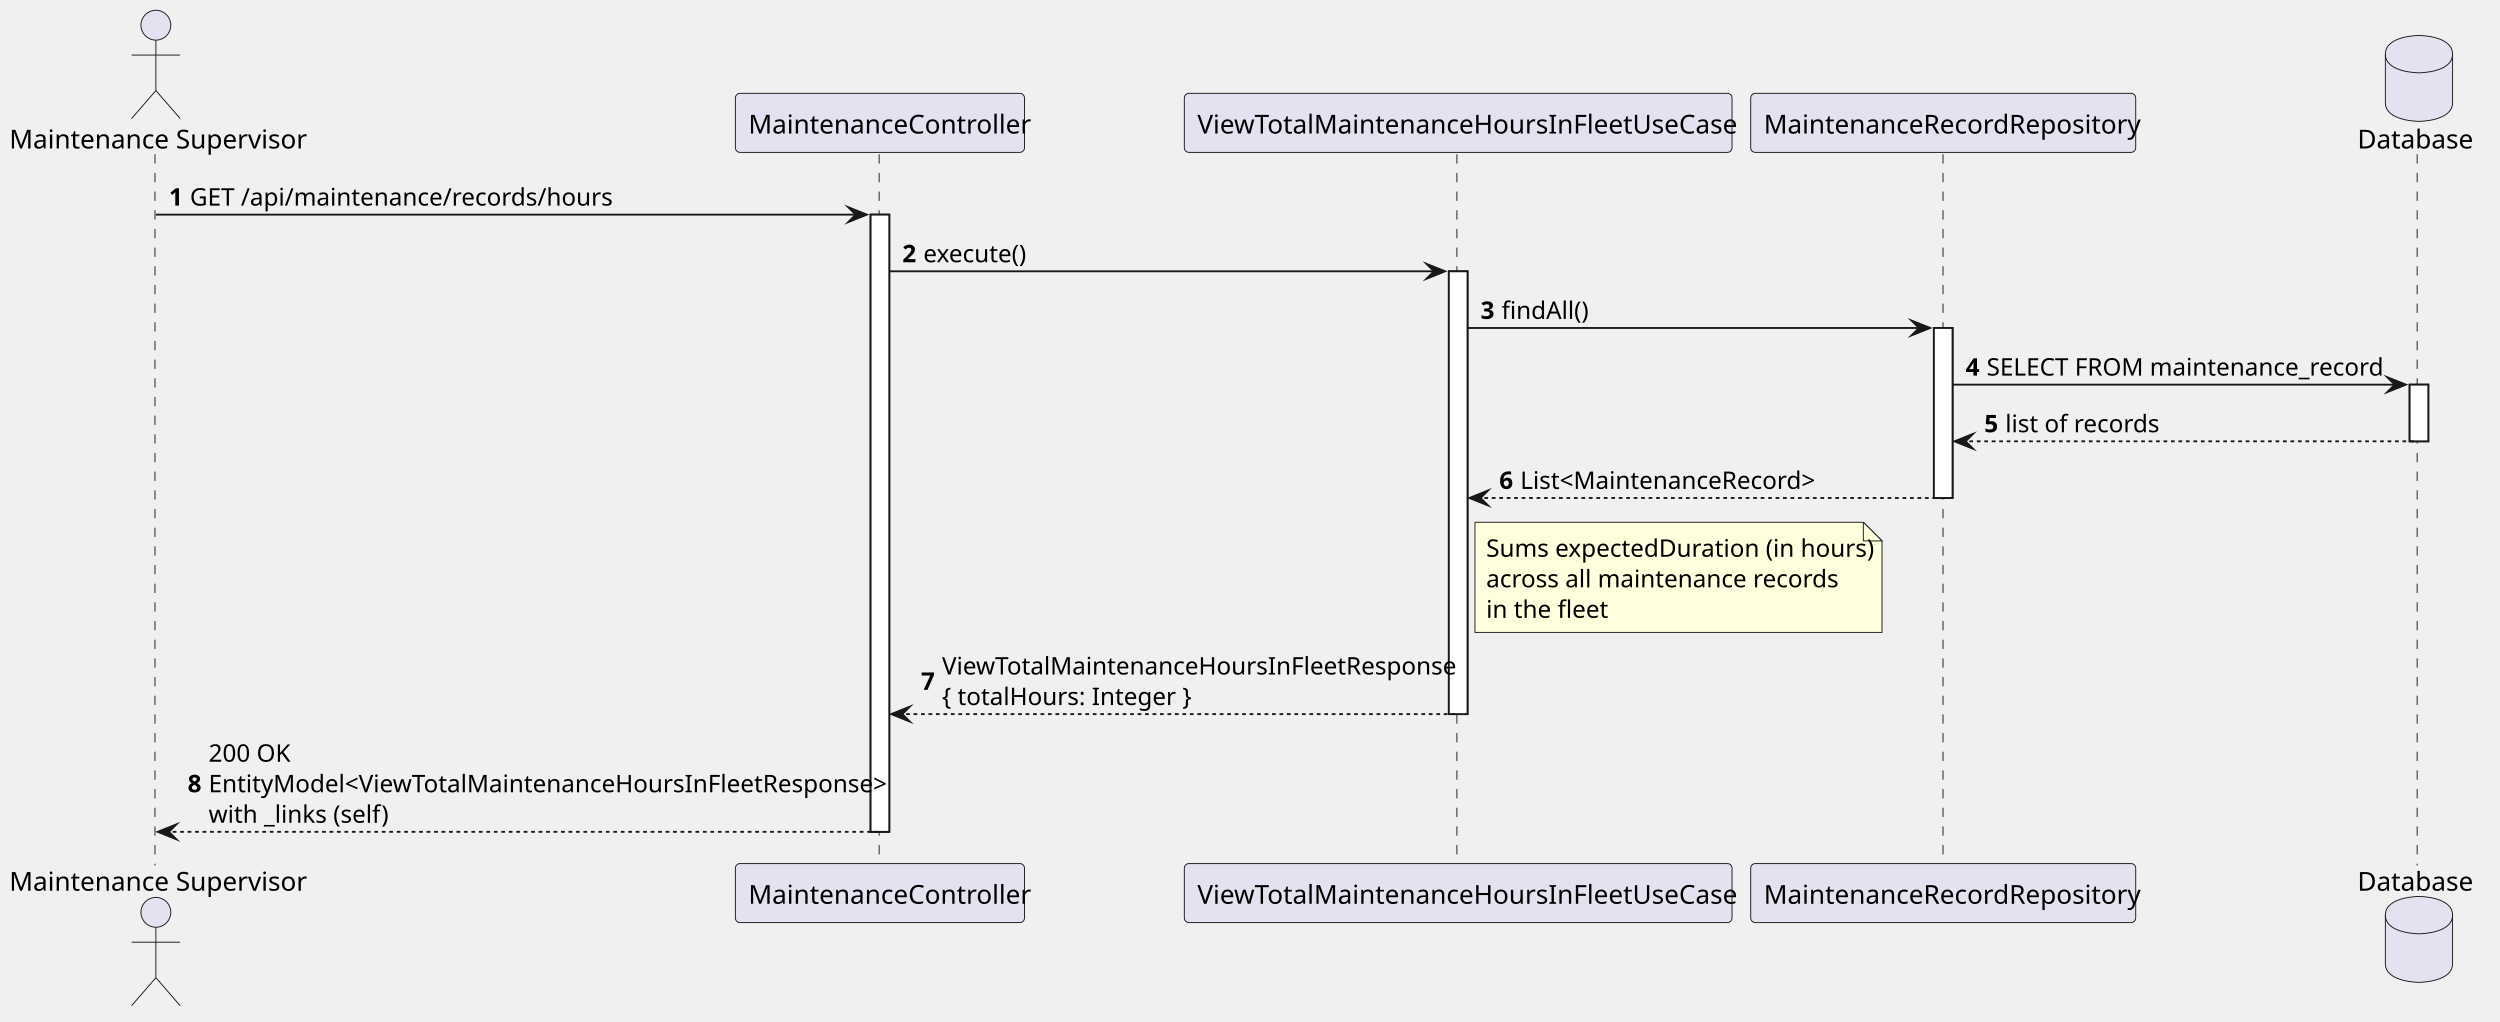
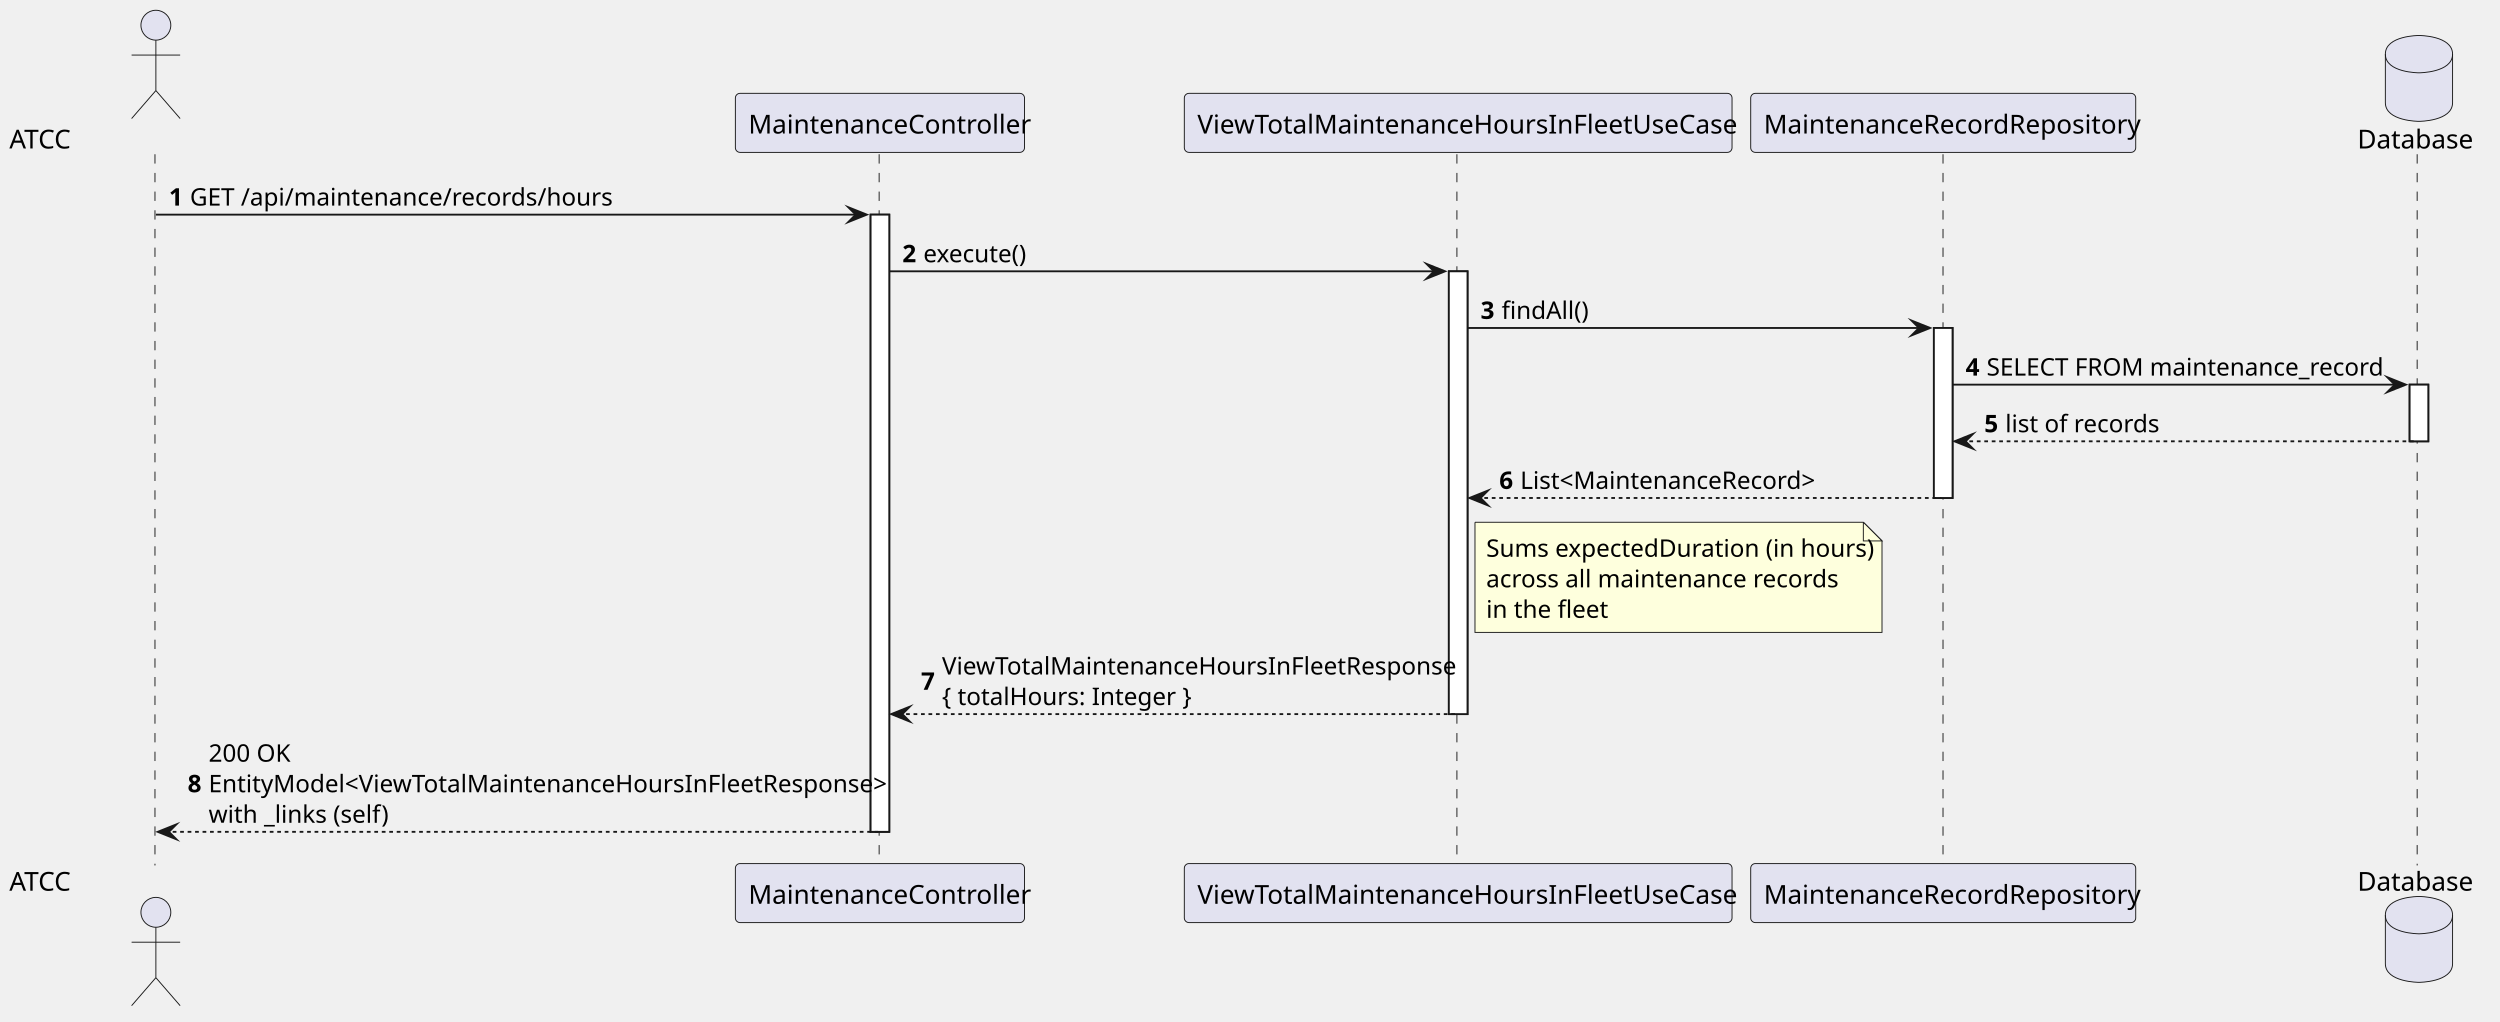
<svg xmlns="http://www.w3.org/2000/svg" contentStyleType="text/css" data-diagram-type="SEQUENCE" height="547px" preserveAspectRatio="none" style="width:1339px;height:547px;background:#FFFFFF;" version="1.1" viewBox="0 0 1339 547" width="1339px" zoomAndPan="magnify">
  <defs />
  <g>
    <g>
      <rect fill="#FFFFFF" height="330.57" style="stroke:#181818;stroke-width:1;" width="10" x="466.294" y="114.961" />
    </g>
    <g>
      <rect fill="#FFFFFF" height="237.164" style="stroke:#181818;stroke-width:1;" width="10" x="776" y="145.312" />
    </g>
    <g>
      <rect fill="#FFFFFF" height="91.055" style="stroke:#181818;stroke-width:1;" width="10" x="1035.785" y="175.664" />
    </g>
    <g>
      <rect fill="#FFFFFF" height="30.352" style="stroke:#181818;stroke-width:1;" width="10" x="1290.597" y="206.016" />
    </g>
    <g class="participant-lifeline" data-entity-uid="part1" data-qualified-name="MS" data-source-line="2" id="part1-lifeline">
      <g>
        <rect fill="#000000" fill-opacity="0" height="380.922" width="8" x="79.486" y="82.609" />
        <line style="stroke:#181818;stroke-width:0.5;stroke-dasharray:5,5;" x1="83" x2="83" y1="82.609" y2="463.531" />
      </g>
    </g>
    <g class="participant-lifeline" data-entity-uid="part2" data-qualified-name="Ctrl" data-source-line="3" id="part2-lifeline">
      <g>
        <rect fill="#000000" fill-opacity="0" height="380.922" width="8" x="467.294" y="82.609" />
        <line style="stroke:#181818;stroke-width:0.5;stroke-dasharray:5,5;" x1="470.867" x2="470.867" y1="82.609" y2="463.531" />
      </g>
    </g>
    <g class="participant-lifeline" data-entity-uid="part3" data-qualified-name="UC" data-source-line="4" id="part3-lifeline">
      <g>
        <rect fill="#000000" fill-opacity="0" height="380.922" width="8" x="777" y="82.609" />
        <line style="stroke:#181818;stroke-width:0.5;stroke-dasharray:5,5;" x1="780.321" x2="780.321" y1="82.609" y2="463.531" />
      </g>
    </g>
    <g class="participant-lifeline" data-entity-uid="part4" data-qualified-name="Repo" data-source-line="5" id="part4-lifeline">
      <g>
        <rect fill="#000000" fill-opacity="0" height="380.922" width="8" x="1036.785" y="82.609" />
        <line style="stroke:#181818;stroke-width:0.5;stroke-dasharray:5,5;" x1="1040.678" x2="1040.678" y1="82.609" y2="463.531" />
      </g>
    </g>
    <g class="participant-lifeline" data-entity-uid="part5" data-qualified-name="DB" data-source-line="6" id="part5-lifeline">
      <g>
        <rect fill="#000000" fill-opacity="0" height="380.922" width="8" x="1291.597" y="82.609" />
        <line style="stroke:#181818;stroke-width:0.5;stroke-dasharray:5,5;" x1="1294.632" x2="1294.632" y1="82.609" y2="463.531" />
      </g>
    </g>
    <g class="participant participant-head" data-entity-uid="part1" data-qualified-name="MS" data-source-line="2" id="part1-head">
-       <text fill="#000000" font-family="sans-serif" font-size="14" lengthAdjust="spacing" textLength="150.972" x="5" y="79.533">Maintenance Supervisor</text>
+       <text fill="#000000" font-family="sans-serif" font-size="14" lengthAdjust="spacing" textLength="150.972" x="5" y="79.533">ATCC</text>
      <ellipse cx="83.486" cy="13.5" fill="#E2E2F0" rx="8" ry="8" style="stroke:#181818;stroke-width:0.5;" />
      <path d="M83.486,21.5 L83.486,48.5 M70.486,29.5 L96.486,29.5 M83.486,48.5 L70.486,63.5 M83.486,48.5 L96.486,63.5" fill="none" style="stroke:#181818;stroke-width:0.5;" />
    </g>
    <g class="participant participant-tail" data-entity-uid="part1" data-qualified-name="MS" data-source-line="2" id="part1-tail">
-       <text fill="#000000" font-family="sans-serif" font-size="14" lengthAdjust="spacing" textLength="150.972" x="5" y="477.065">Maintenance Supervisor</text>
+       <text fill="#000000" font-family="sans-serif" font-size="14" lengthAdjust="spacing" textLength="150.972" x="5" y="477.065">ATCC</text>
      <ellipse cx="83.486" cy="488.641" fill="#E2E2F0" rx="8" ry="8" style="stroke:#181818;stroke-width:0.5;" />
      <path d="M83.486,496.641 L83.486,523.641 M70.486,504.641 L96.486,504.641 M83.486,523.641 L70.486,538.641 M83.486,523.641 L96.486,538.641" fill="none" style="stroke:#181818;stroke-width:0.5;" />
    </g>
    <g class="participant participant-head" data-entity-uid="part2" data-qualified-name="Ctrl" data-source-line="3" id="part2-head">
      <rect fill="#E2E2F0" height="31.609" rx="2.5" ry="2.5" style="stroke:#181818;stroke-width:0.5;" width="154.855" x="393.867" y="50" />
      <text fill="#000000" font-family="sans-serif" font-size="14" lengthAdjust="spacing" textLength="140.855" x="400.867" y="71.533">MaintenanceController</text>
    </g>
    <g class="participant participant-tail" data-entity-uid="part2" data-qualified-name="Ctrl" data-source-line="3" id="part2-tail">
      <rect fill="#E2E2F0" height="31.609" rx="2.5" ry="2.5" style="stroke:#181818;stroke-width:0.5;" width="154.855" x="393.867" y="462.531" />
      <text fill="#000000" font-family="sans-serif" font-size="14" lengthAdjust="spacing" textLength="140.855" x="400.867" y="484.065">MaintenanceController</text>
    </g>
    <g class="participant participant-head" data-entity-uid="part3" data-qualified-name="UC" data-source-line="4" id="part3-head">
      <rect fill="#E2E2F0" height="31.609" rx="2.5" ry="2.5" style="stroke:#181818;stroke-width:0.5;" width="293.357" x="634.321" y="50" />
      <text fill="#000000" font-family="sans-serif" font-size="14" lengthAdjust="spacing" textLength="279.357" x="641.321" y="71.533">ViewTotalMaintenanceHoursInFleetUseCase</text>
    </g>
    <g class="participant participant-tail" data-entity-uid="part3" data-qualified-name="UC" data-source-line="4" id="part3-tail">
      <rect fill="#E2E2F0" height="31.609" rx="2.5" ry="2.5" style="stroke:#181818;stroke-width:0.5;" width="293.357" x="634.321" y="462.531" />
      <text fill="#000000" font-family="sans-serif" font-size="14" lengthAdjust="spacing" textLength="279.357" x="641.321" y="484.065">ViewTotalMaintenanceHoursInFleetUseCase</text>
    </g>
    <g class="participant participant-head" data-entity-uid="part4" data-qualified-name="Repo" data-source-line="5" id="part4-head">
      <rect fill="#E2E2F0" height="31.609" rx="2.5" ry="2.5" style="stroke:#181818;stroke-width:0.5;" width="206.213" x="937.678" y="50" />
      <text fill="#000000" font-family="sans-serif" font-size="14" lengthAdjust="spacing" textLength="192.213" x="944.678" y="71.533">MaintenanceRecordRepository</text>
    </g>
    <g class="participant participant-tail" data-entity-uid="part4" data-qualified-name="Repo" data-source-line="5" id="part4-tail">
      <rect fill="#E2E2F0" height="31.609" rx="2.5" ry="2.5" style="stroke:#181818;stroke-width:0.5;" width="206.213" x="937.678" y="462.531" />
      <text fill="#000000" font-family="sans-serif" font-size="14" lengthAdjust="spacing" textLength="192.213" x="944.678" y="484.065">MaintenanceRecordRepository</text>
    </g>
    <g class="participant participant-head" data-entity-uid="part5" data-qualified-name="DB" data-source-line="6" id="part5-head">
      <text fill="#000000" font-family="sans-serif" font-size="14" lengthAdjust="spacing" textLength="59.931" x="1262.632" y="79.533">Database</text>
      <path d="M1277.597,29 C1277.597,19 1295.597,19 1295.597,19 C1295.597,19 1313.597,19 1313.597,29 L1313.597,55 C1313.597,65 1295.597,65 1295.597,65 C1295.597,65 1277.597,65 1277.597,55 L1277.597,29" fill="#E2E2F0" style="stroke:#181818;stroke-width:0.5;" />
      <path d="M1277.597,29 C1277.597,39 1295.597,39 1295.597,39 C1295.597,39 1313.597,39 1313.597,29" fill="none" style="stroke:#181818;stroke-width:0.5;" />
    </g>
    <g class="participant participant-tail" data-entity-uid="part5" data-qualified-name="DB" data-source-line="6" id="part5-tail">
      <text fill="#000000" font-family="sans-serif" font-size="14" lengthAdjust="spacing" textLength="59.931" x="1262.632" y="477.065">Database</text>
      <path d="M1277.597,490.141 C1277.597,480.141 1295.597,480.141 1295.597,480.141 C1295.597,480.141 1313.597,480.141 1313.597,490.141 L1313.597,516.141 C1313.597,526.141 1295.597,526.141 1295.597,526.141 C1295.597,526.141 1277.597,526.141 1277.597,516.141 L1277.597,490.141" fill="#E2E2F0" style="stroke:#181818;stroke-width:0.5;" />
      <path d="M1277.597,490.141 C1277.597,500.141 1295.597,500.141 1295.597,500.141 C1295.597,500.141 1313.597,500.141 1313.597,490.141" fill="none" style="stroke:#181818;stroke-width:0.5;" />
    </g>
    <g>
      <rect fill="#FFFFFF" height="330.57" style="stroke:#181818;stroke-width:1;" width="10" x="466.294" y="114.961" />
    </g>
    <g>
      <rect fill="#FFFFFF" height="237.164" style="stroke:#181818;stroke-width:1;" width="10" x="776" y="145.312" />
    </g>
    <g>
      <rect fill="#FFFFFF" height="91.055" style="stroke:#181818;stroke-width:1;" width="10" x="1035.785" y="175.664" />
    </g>
    <g>
      <rect fill="#FFFFFF" height="30.352" style="stroke:#181818;stroke-width:1;" width="10" x="1290.597" y="206.016" />
    </g>
    <g class="message" data-entity-1="part1" data-entity-2="part2" data-source-line="8" id="msg1">
      <polygon fill="#181818" points="454.294,110.961,464.294,114.961,454.294,118.961,458.294,114.961" style="stroke:#181818;stroke-width:1;stroke-linejoin:miter;stroke-miterlimit:10;" />
      <line style="stroke:#181818;stroke-width:1;" x1="83.486" x2="460.294" y1="114.961" y2="114.961" />
      <text fill="#000000" font-family="sans-serif" font-size="13" font-weight="700" lengthAdjust="spacing" textLength="7.23" x="90.486" y="110.105">1</text>
      <text fill="#000000" font-family="sans-serif" font-size="13" lengthAdjust="spacing" textLength="212.437" x="101.716" y="110.105">GET /api/maintenance/records/hours</text>
    </g>
    <g class="message" data-entity-1="part2" data-entity-2="part3" data-source-line="11" id="msg2">
      <polygon fill="#181818" points="764,141.312,774,145.312,764,149.312,768,145.312" style="stroke:#181818;stroke-width:1;stroke-linejoin:miter;stroke-miterlimit:10;" />
      <line style="stroke:#181818;stroke-width:1;" x1="476.294" x2="770" y1="145.312" y2="145.312" />
      <text fill="#000000" font-family="sans-serif" font-size="13" font-weight="700" lengthAdjust="spacing" textLength="7.23" x="483.294" y="140.456">2</text>
      <text fill="#000000" font-family="sans-serif" font-size="13" lengthAdjust="spacing" textLength="54.19" x="494.524" y="140.456">execute()</text>
    </g>
    <g class="message" data-entity-1="part3" data-entity-2="part4" data-source-line="14" id="msg3">
      <polygon fill="#181818" points="1023.785,171.664,1033.785,175.664,1023.785,179.664,1027.785,175.664" style="stroke:#181818;stroke-width:1;stroke-linejoin:miter;stroke-miterlimit:10;" />
      <line style="stroke:#181818;stroke-width:1;" x1="786" x2="1029.785" y1="175.664" y2="175.664" />
      <text fill="#000000" font-family="sans-serif" font-size="13" font-weight="700" lengthAdjust="spacing" textLength="7.23" x="793" y="170.808">3</text>
      <text fill="#000000" font-family="sans-serif" font-size="13" lengthAdjust="spacing" textLength="44.065" x="804.23" y="170.808">findAll()</text>
    </g>
    <g class="message" data-entity-1="part4" data-entity-2="part5" data-source-line="16" id="msg4">
      <polygon fill="#181818" points="1278.597,202.016,1288.597,206.016,1278.597,210.016,1282.597,206.016" style="stroke:#181818;stroke-width:1;stroke-linejoin:miter;stroke-miterlimit:10;" />
      <line style="stroke:#181818;stroke-width:1;" x1="1045.785" x2="1284.597" y1="206.016" y2="206.016" />
      <text fill="#000000" font-family="sans-serif" font-size="13" font-weight="700" lengthAdjust="spacing" textLength="7.23" x="1052.785" y="201.159">4</text>
      <text fill="#000000" font-family="sans-serif" font-size="13" lengthAdjust="spacing" textLength="214.583" x="1064.015" y="201.159">SELECT FROM maintenance_record</text>
    </g>
    <g class="message" data-entity-1="part5" data-entity-2="part4" data-source-line="18" id="msg5">
      <polygon fill="#181818" points="1056.785,232.367,1046.785,236.367,1056.785,240.367,1052.785,236.367" style="stroke:#181818;stroke-width:1;stroke-linejoin:miter;stroke-miterlimit:10;" />
      <line style="stroke:#181818;stroke-width:1;stroke-dasharray:2,2;" x1="1050.785" x2="1294.597" y1="236.367" y2="236.367" />
      <text fill="#000000" font-family="sans-serif" font-size="13" font-weight="700" lengthAdjust="spacing" textLength="7.23" x="1062.785" y="231.511">5</text>
      <text fill="#000000" font-family="sans-serif" font-size="13" lengthAdjust="spacing" textLength="77.302" x="1074.015" y="231.511">list of records</text>
    </g>
    <g class="message" data-entity-1="part4" data-entity-2="part3" data-source-line="20" id="msg6">
      <polygon fill="#181818" points="797,262.719,787,266.719,797,270.719,793,266.719" style="stroke:#181818;stroke-width:1;stroke-linejoin:miter;stroke-miterlimit:10;" />
      <line style="stroke:#181818;stroke-width:1;stroke-dasharray:2,2;" x1="791" x2="1039.785" y1="266.719" y2="266.719" />
      <text fill="#000000" font-family="sans-serif" font-size="13" font-weight="700" lengthAdjust="spacing" textLength="7.23" x="803" y="261.862">6</text>
      <text fill="#000000" font-family="sans-serif" font-size="13" lengthAdjust="spacing" textLength="151.76" x="814.23" y="261.862">List&lt;MaintenanceRecord&gt;</text>
    </g>
    <path d="M790,279.719 L790,338.719 L1008,338.719 L1008,289.719 L998,279.719 L790,279.719" fill="#FEFFDD" style="stroke:#181818;stroke-width:0.5;" />
    <path d="M998,279.719 L998,289.719 L1008,289.719 L998,279.719" fill="#FEFFDD" style="stroke:#181818;stroke-width:0.5;" />
    <text fill="#000000" font-family="sans-serif" font-size="13" lengthAdjust="spacing" textLength="197.26" x="796" y="298.214">Sums expectedDuration (in hours)</text>
    <text fill="#000000" font-family="sans-serif" font-size="13" lengthAdjust="spacing" textLength="179.918" x="796" y="314.565">across all maintenance records</text>
    <text fill="#000000" font-family="sans-serif" font-size="13" lengthAdjust="spacing" textLength="59.985" x="796" y="330.917">in the fleet</text>
    <g class="message" data-entity-1="part3" data-entity-2="part2" data-source-line="29" id="msg7">
      <polygon fill="#181818" points="487.294,378.477,477.294,382.477,487.294,386.477,483.294,382.477" style="stroke:#181818;stroke-width:1;stroke-linejoin:miter;stroke-miterlimit:10;" />
      <line style="stroke:#181818;stroke-width:1;stroke-dasharray:2,2;" x1="481.294" x2="780" y1="382.477" y2="382.477" />
      <text fill="#000000" font-family="sans-serif" font-size="13" font-weight="700" lengthAdjust="spacing" textLength="7.23" x="493.294" y="369.444">7</text>
      <text fill="#000000" font-family="sans-serif" font-size="13" lengthAdjust="spacing" textLength="264.475" x="504.524" y="361.269">ViewTotalMaintenanceHoursInFleetResponse</text>
      <text fill="#000000" font-family="sans-serif" font-size="13" lengthAdjust="spacing" textLength="122.853" x="504.524" y="377.62">{ totalHours: Integer }</text>
    </g>
    <g class="message" data-entity-1="part2" data-entity-2="part1" data-source-line="32" id="msg8">
      <polygon fill="#181818" points="94.486,441.531,84.486,445.531,94.486,449.531,90.486,445.531" style="stroke:#181818;stroke-width:1;stroke-linejoin:miter;stroke-miterlimit:10;" />
      <line style="stroke:#181818;stroke-width:1;stroke-dasharray:2,2;" x1="88.486" x2="470.294" y1="445.531" y2="445.531" />
      <text fill="#000000" font-family="sans-serif" font-size="13" font-weight="700" lengthAdjust="spacing" textLength="7.23" x="100.486" y="424.323">8</text>
      <text fill="#000000" font-family="sans-serif" font-size="13" lengthAdjust="spacing" textLength="44.084" x="111.716" y="407.972">200 OK</text>
      <text fill="#000000" font-family="sans-serif" font-size="13" lengthAdjust="spacing" textLength="347.579" x="111.716" y="424.323">EntityModel&lt;ViewTotalMaintenanceHoursInFleetResponse&gt;</text>
      <text fill="#000000" font-family="sans-serif" font-size="13" lengthAdjust="spacing" textLength="92.466" x="111.716" y="440.675">with _links (self)</text>
    </g>
  </g>
</svg>
